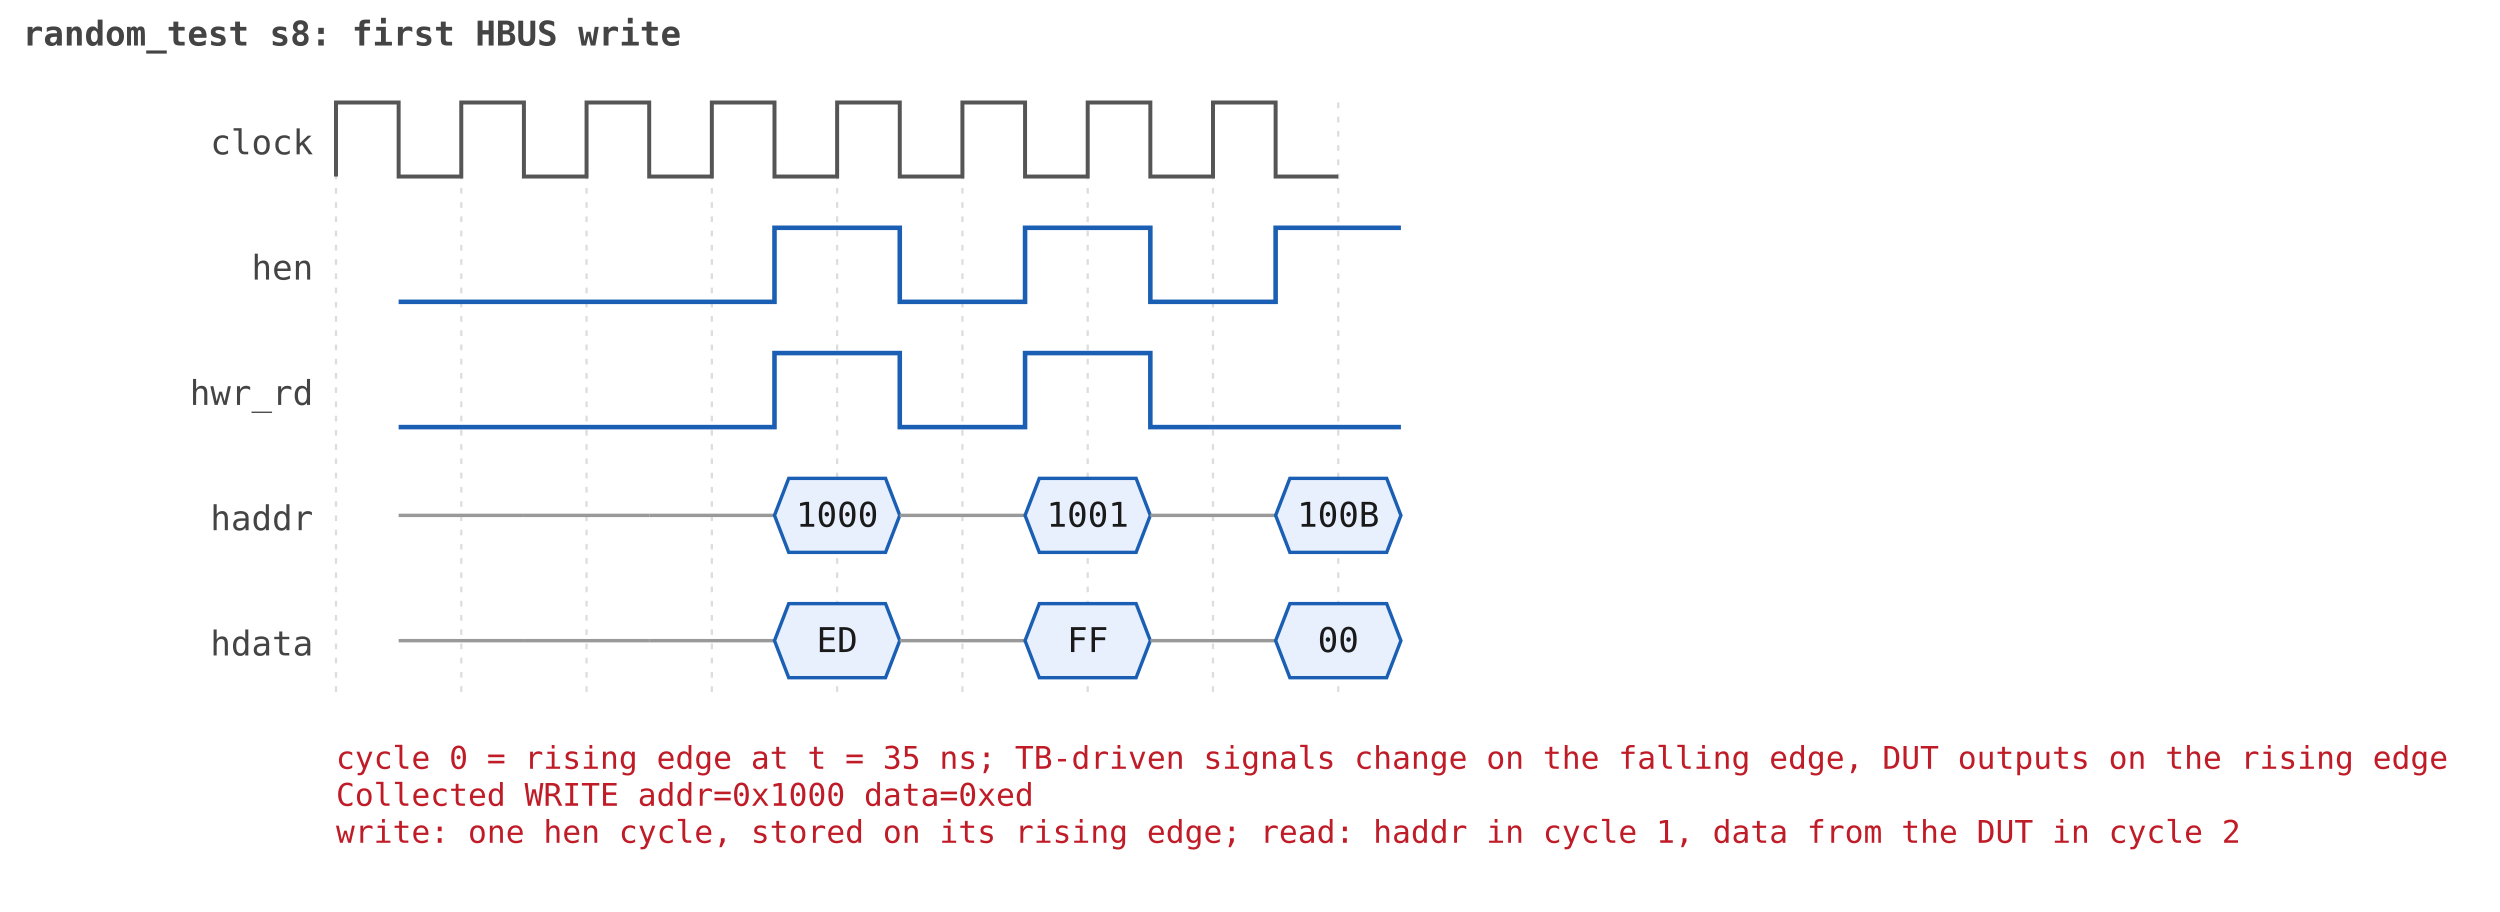
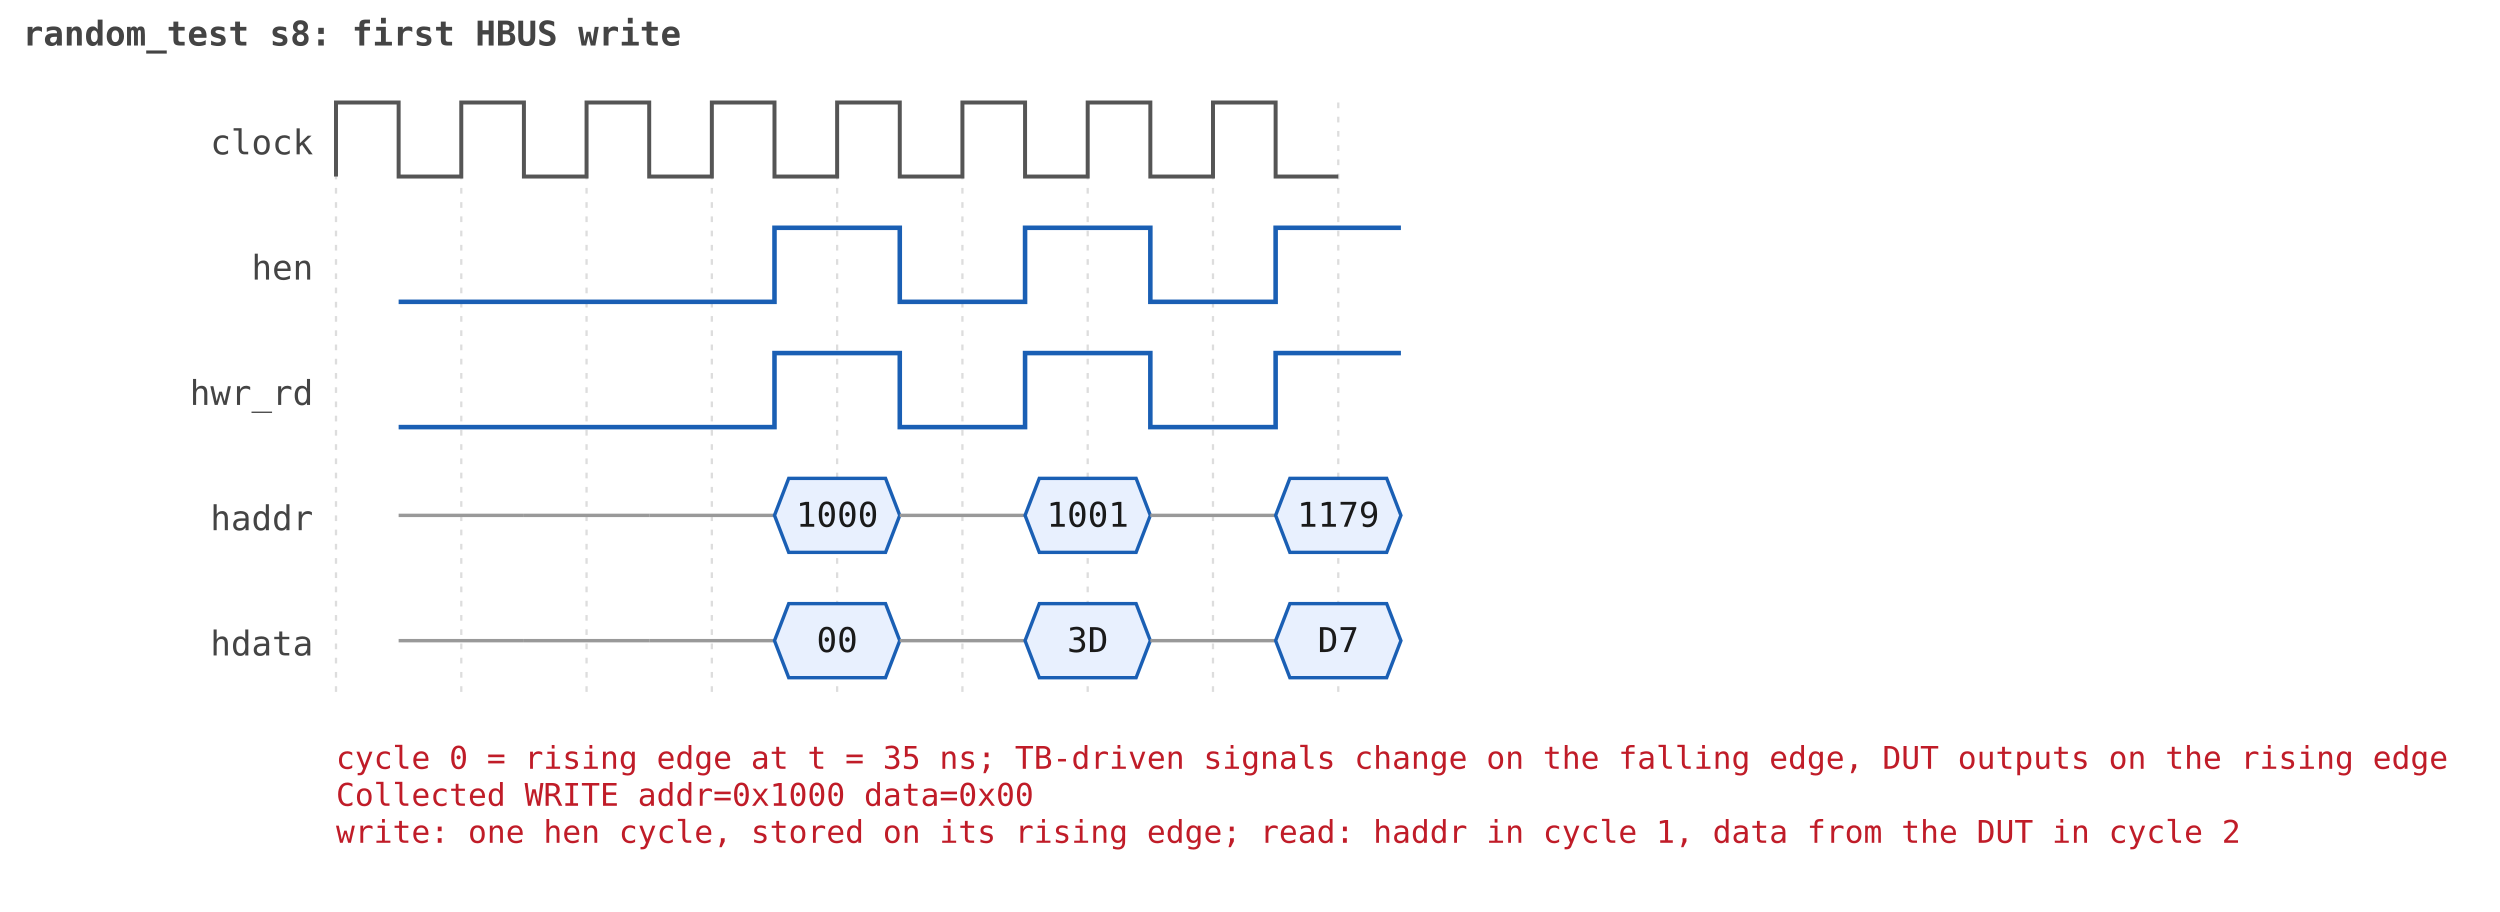
<svg xmlns="http://www.w3.org/2000/svg" width="878" height="320" viewBox="0 0 878 320" font-family="monospace" font-size="12">
  <style>.lbl{fill:#444}.sig{fill:none;stroke:#1a5fb4;stroke-width:1.6}.clk{fill:none;stroke:#555;stroke-width:1.4}.bus{fill:#e8f0fe;stroke:#1a5fb4;stroke-width:1.2}.idle{stroke:#999;stroke-width:1.2;stroke-dasharray:0}.z{stroke:#999;stroke-dasharray:3 3}.txt{fill:#1a1a1a;text-anchor:middle}.grid{stroke:#ddd;stroke-width:0.8;stroke-dasharray:2 3}.note{fill:#c01c28;font-size:11px}@media (prefers-color-scheme: dark){.lbl{fill:#ccc}.clk{stroke:#aaa}.txt{fill:#eee}.bus{fill:#1e2a44}.grid{stroke:#444}}</style>
  <text class="lbl" x="8" y="16" font-weight="bold">random_test s8: first HBUS write</text>
  <line class="grid" x1="118" y1="36" x2="118" y2="246" />
  <line class="grid" x1="162" y1="36" x2="162" y2="246" />
  <line class="grid" x1="206" y1="36" x2="206" y2="246" />
  <line class="grid" x1="250" y1="36" x2="250" y2="246" />
  <line class="grid" x1="294" y1="36" x2="294" y2="246" />
  <line class="grid" x1="338" y1="36" x2="338" y2="246" />
  <line class="grid" x1="382" y1="36" x2="382" y2="246" />
  <line class="grid" x1="426" y1="36" x2="426" y2="246" />
  <line class="grid" x1="470" y1="36" x2="470" y2="246" />
  <text class="lbl" x="110" y="54.2" text-anchor="end">clock</text>
  <path class="clk" d="M118,62 L118,36 L140.0,36 L140.0,62 L162,62 L162,62 L162,36 L184.0,36 L184.0,62 L206,62 L206,62 L206,36 L228.0,36 L228.0,62 L250,62 L250,62 L250,36 L272.0,36 L272.0,62 L294,62 L294,62 L294,36 L316.0,36 L316.0,62 L338,62 L338,62 L338,36 L360.0,36 L360.0,62 L382,62 L382,62 L382,36 L404.0,36 L404.0,62 L426,62 L426,62 L426,36 L448.0,36 L448.0,62 L470,62" />
  <text class="lbl" x="110" y="98.2" text-anchor="end">hen</text>
  <path class="sig" d="M140.0,106 L184.0,106 L184.0,106 L228.0,106 L228.0,106 L272.0,106 L272.0,106 L272.0,80 L316.0,80 L316.0,80 L316.0,106 L360.0,106 L360.0,106 L360.0,80 L404.0,80 L404.0,80 L404.0,106 L448.0,106 L448.0,106 L448.0,80 L492.0,80" />
  <text class="lbl" x="110" y="142.2" text-anchor="end">hwr_rd</text>
-   <path class="sig" d="M140.0,150 L184.0,150 L184.0,150 L228.0,150 L228.0,150 L272.0,150 L272.0,150 L272.0,124 L316.0,124 L316.0,124 L316.0,150 L360.0,150 L360.0,150 L360.0,124 L404.0,124 L404.0,124 L404.0,150 L448.0,150 L448.0,150 L492.0,150" />
+   <path class="sig" d="M140.0,150 L184.0,150 L184.0,150 L228.0,150 L228.0,150 L272.0,150 L272.0,150 L272.0,124 L316.0,124 L316.0,124 L316.0,150 L360.0,150 L360.0,150 L360.0,124 L404.0,124 L404.0,124 L404.0,150 L448.0,150 L448.0,150 L448.0,124 L492.0,124" />
  <text class="lbl" x="110" y="186.2" text-anchor="end">haddr</text>
  <line class="idle" x1="140.0" y1="181.0" x2="184.0" y2="181.0" />
  <line class="idle" x1="184.0" y1="181.0" x2="228.0" y2="181.0" />
  <line class="idle" x1="228.0" y1="181.0" x2="272.0" y2="181.0" />
  <path class="bus" d="M272.0,181.0 L277.0,168 L311.0,168 L316.0,181.0 L311.0,194 L277.0,194 Z" />
  <text class="txt" x="294.0" y="185.0">1000</text>
  <line class="idle" x1="316.0" y1="181.0" x2="360.0" y2="181.0" />
  <path class="bus" d="M360.0,181.0 L365.0,168 L399.0,168 L404.0,181.0 L399.0,194 L365.0,194 Z" />
  <text class="txt" x="382.0" y="185.0">1001</text>
  <line class="idle" x1="404.0" y1="181.0" x2="448.0" y2="181.0" />
  <path class="bus" d="M448.0,181.0 L453.0,168 L487.0,168 L492.0,181.0 L487.0,194 L453.0,194 Z" />
-   <text class="txt" x="470.0" y="185.0">100B</text>
+   <text class="txt" x="470.0" y="185.0">1179</text>
  <text class="lbl" x="110" y="230.2" text-anchor="end">hdata</text>
  <line class="idle" x1="140.0" y1="225.0" x2="184.0" y2="225.0" />
  <line class="idle" x1="184.0" y1="225.0" x2="228.0" y2="225.0" />
  <line class="idle" x1="228.0" y1="225.0" x2="272.0" y2="225.0" />
  <path class="bus" d="M272.0,225.0 L277.0,212 L311.0,212 L316.0,225.0 L311.0,238 L277.0,238 Z" />
-   <text class="txt" x="294.0" y="229.0">ED</text>
+   <text class="txt" x="294.0" y="229.0">00</text>
  <line class="idle" x1="316.0" y1="225.0" x2="360.0" y2="225.0" />
  <path class="bus" d="M360.0,225.0 L365.0,212 L399.0,212 L404.0,225.0 L399.0,238 L365.0,238 Z" />
-   <text class="txt" x="382.0" y="229.0">FF</text>
+   <text class="txt" x="382.0" y="229.0">3D</text>
  <line class="idle" x1="404.0" y1="225.0" x2="448.0" y2="225.0" />
  <path class="bus" d="M448.0,225.0 L453.0,212 L487.0,212 L492.0,225.0 L487.0,238 L453.0,238 Z" />
-   <text class="txt" x="470.0" y="229.0">00</text>
+   <text class="txt" x="470.0" y="229.0">D7</text>
  <text class="note" x="118" y="270">cycle 0 = rising edge at t = 35 ns; TB-driven signals change on the falling edge, DUT outputs on the rising edge</text>
-   <text class="note" x="118" y="283">Collected WRITE addr=0x1000 data=0xed</text>
+   <text class="note" x="118" y="283">Collected WRITE addr=0x1000 data=0x00</text>
  <text class="note" x="118" y="296">write: one hen cycle, stored on its rising edge; read: haddr in cycle 1, data from the DUT in cycle 2</text>
</svg>
